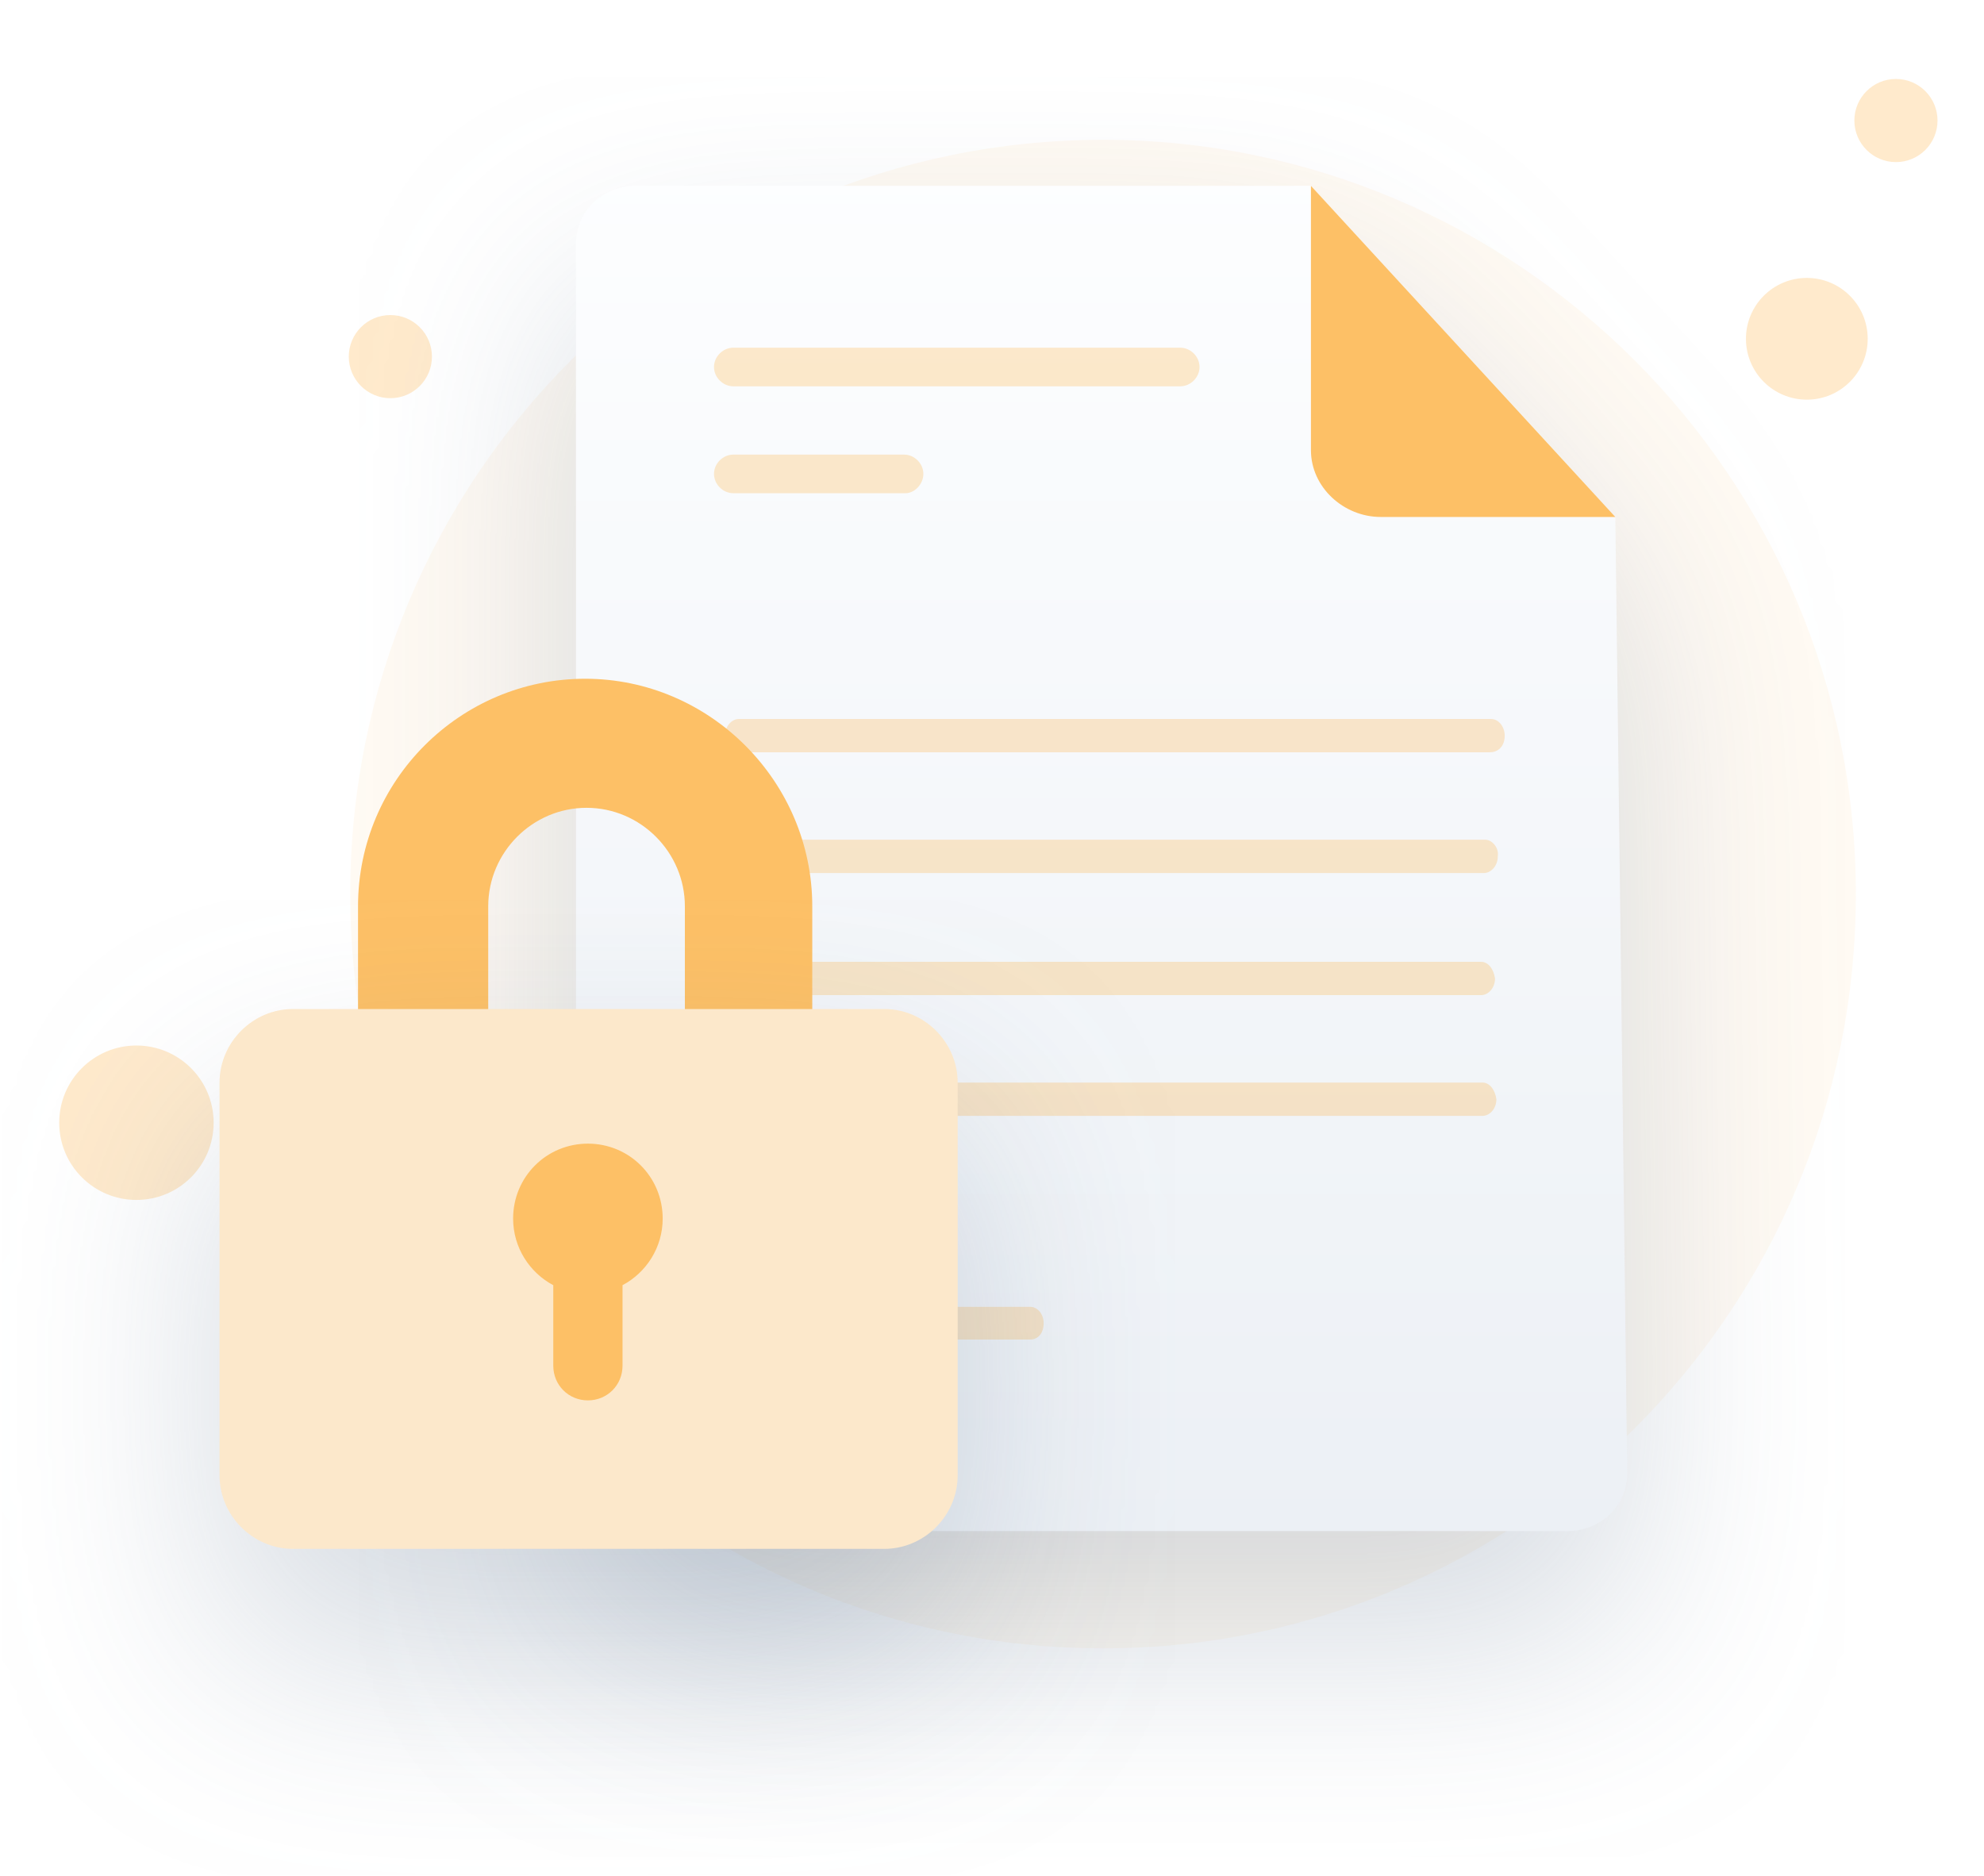
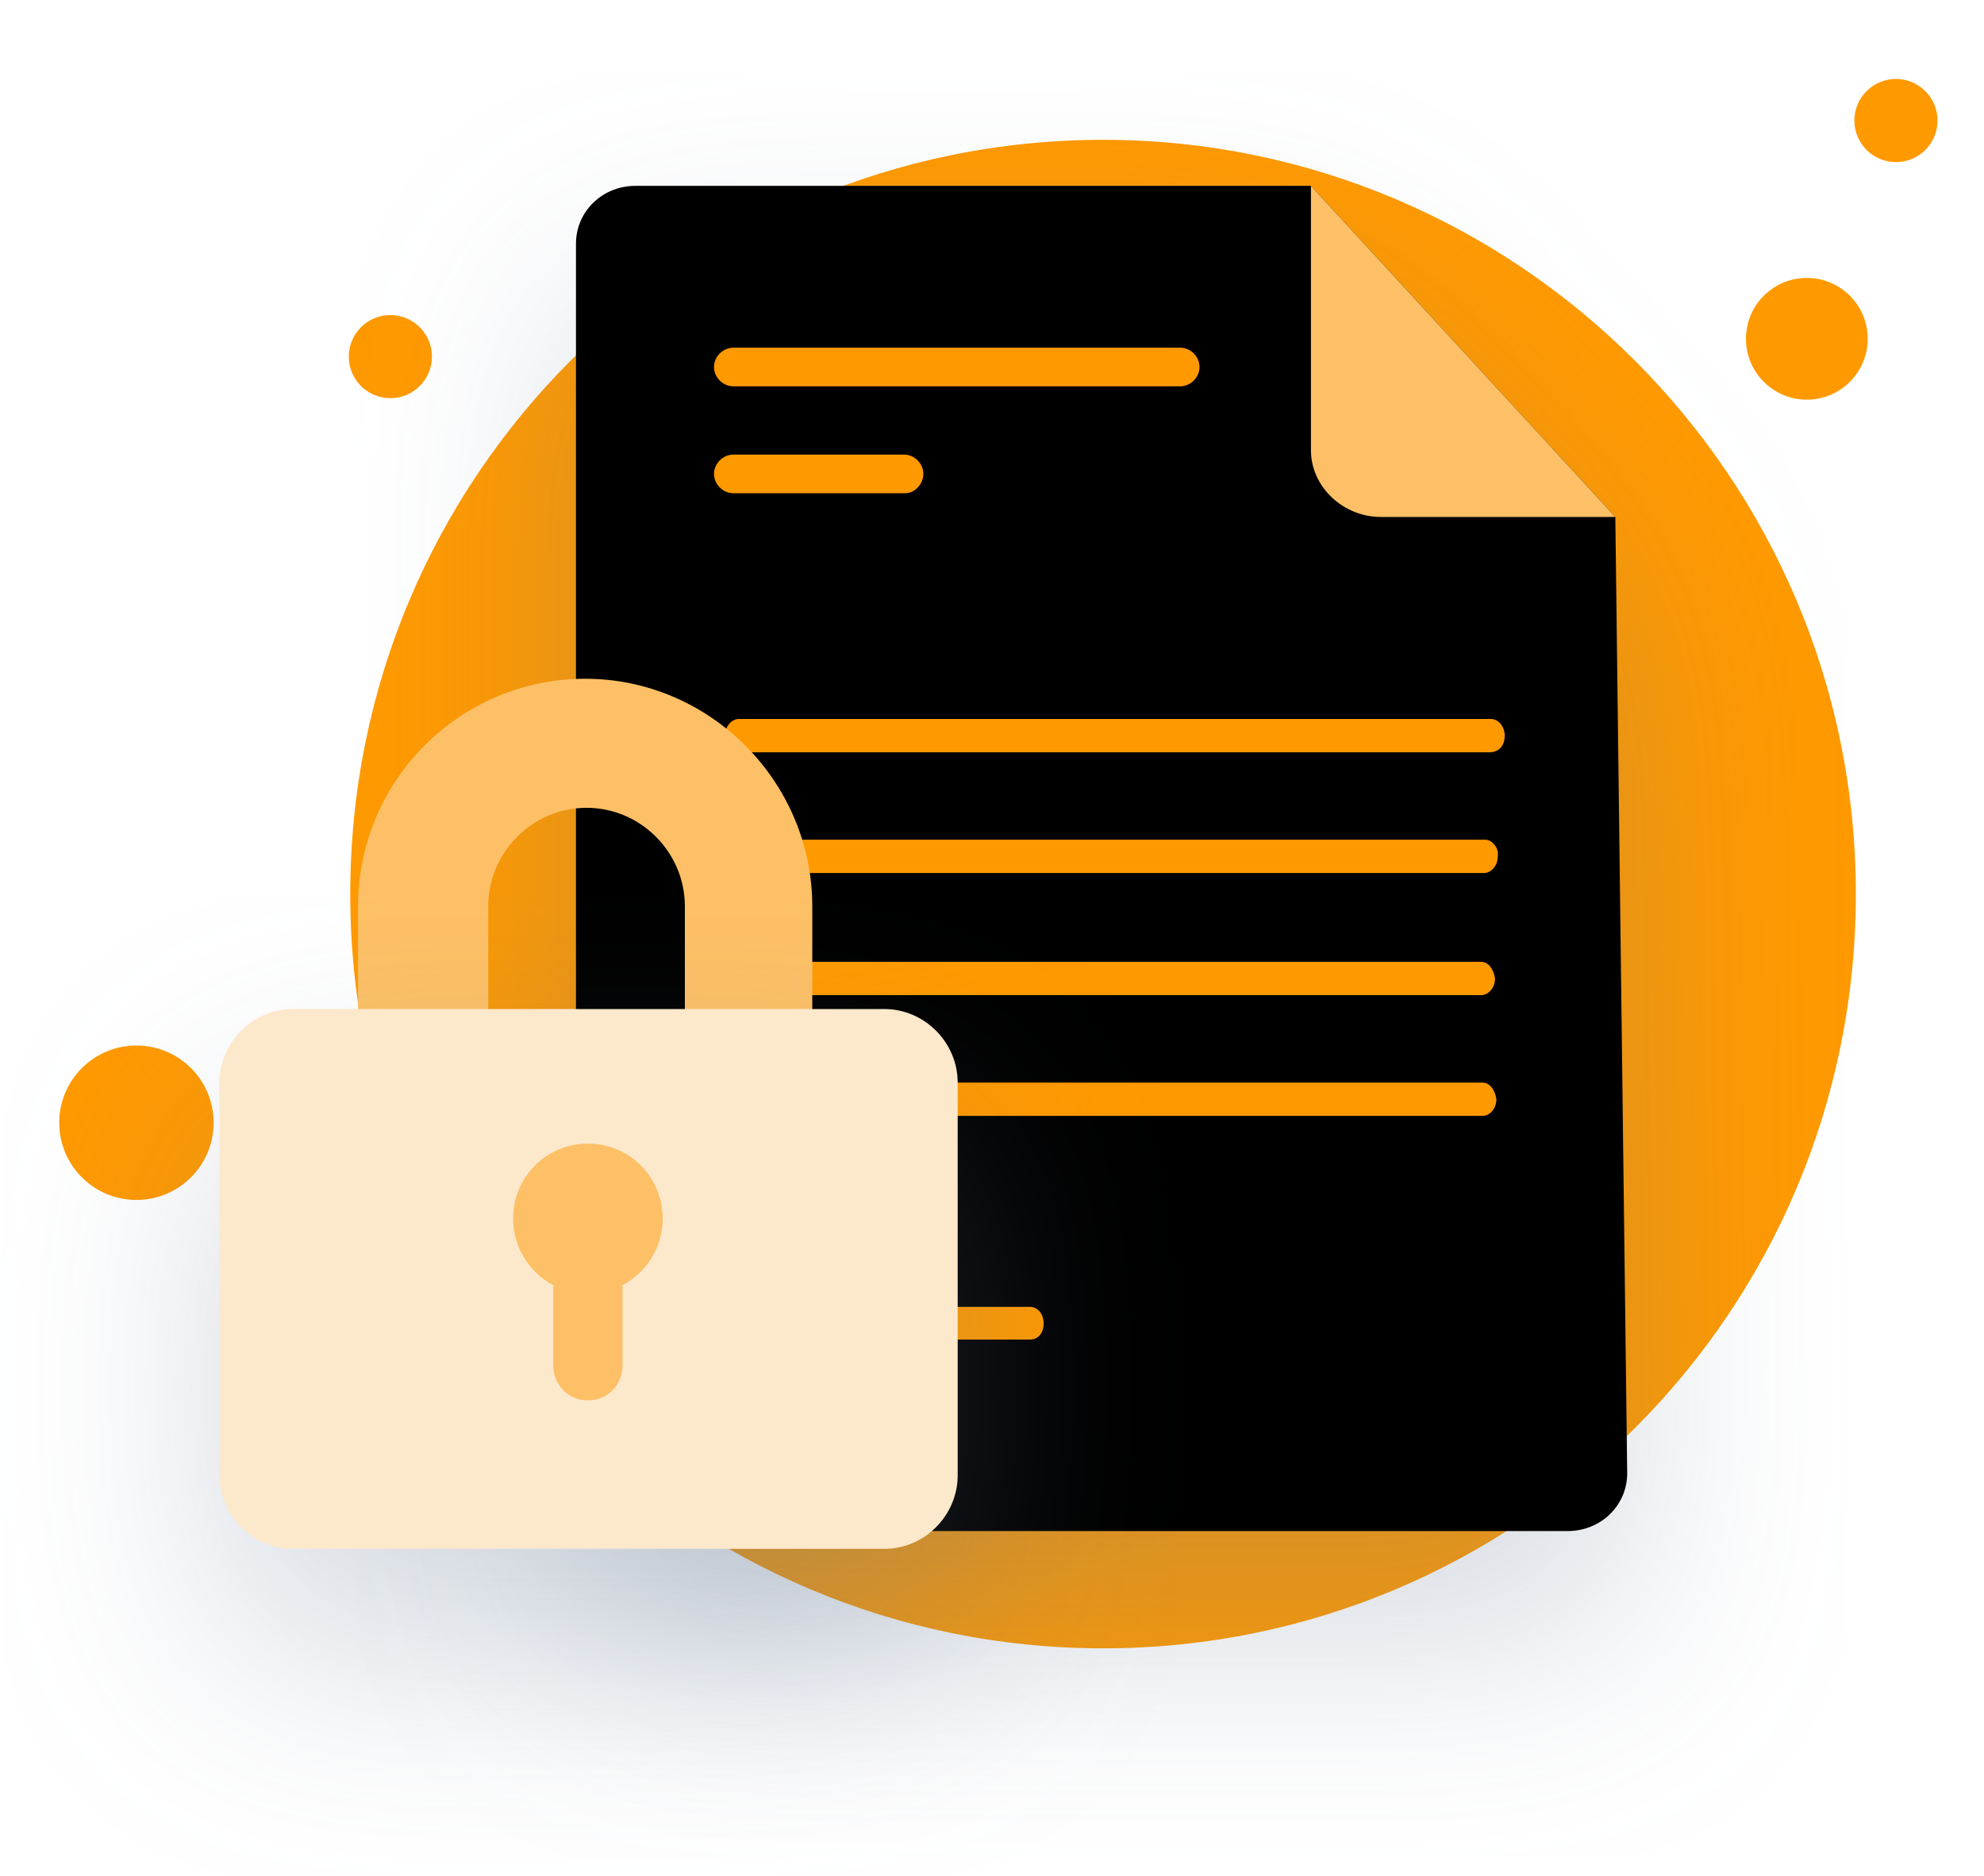
<svg xmlns="http://www.w3.org/2000/svg" width="201" height="190" viewBox="0 0 201 190" fill="none">
-   <path d="M111.751 167C153.87 167 188.017 132.853 188.017 90.583C188.017 48.313 153.719 14.166 111.751 14.166C69.631 14.166 35.484 48.313 35.484 90.583C35.484 132.853 69.631 167 111.751 167Z" fill="#FF9900" fill-opacity="0.05" />
-   <path d="M183.05 40.492C186.456 40.492 189.218 37.731 189.218 34.325C189.218 30.919 186.456 28.157 183.05 28.157C179.644 28.157 176.883 30.919 176.883 34.325C176.883 37.731 179.644 40.492 183.05 40.492Z" fill="#FF9900" fill-opacity="0.2" />
-   <path d="M192.079 16.424C194.405 16.424 196.291 14.538 196.291 12.212C196.291 9.886 194.405 8 192.079 8C189.753 8 187.867 9.886 187.867 12.212C187.867 14.538 189.753 16.424 192.079 16.424Z" fill="#FF9900" fill-opacity="0.2" />
-   <path d="M39.548 40.342C41.874 40.342 43.76 38.457 43.76 36.13C43.76 33.804 41.874 31.919 39.548 31.919C37.222 31.919 35.336 33.804 35.336 36.13C35.336 38.457 37.222 40.342 39.548 40.342Z" fill="#FF9900" fill-opacity="0.2" />
-   <path d="M13.822 121.571C18.142 121.571 21.644 118.069 21.644 113.748C21.644 109.428 18.142 105.926 13.822 105.926C9.502 105.926 6 109.428 6 113.748C6 118.069 9.502 121.571 13.822 121.571Z" fill="#FF9900" fill-opacity="0.2" />
+   <path d="M111.751 167C153.87 167 188.017 132.853 188.017 90.583C188.017 48.313 153.719 14.166 111.751 14.166C69.631 14.166 35.484 48.313 35.484 90.583C35.484 132.853 69.631 167 111.751 167Z" fill="#FF9900" fillOpacity="0.05" />
+   <path d="M183.05 40.492C186.456 40.492 189.218 37.731 189.218 34.325C189.218 30.919 186.456 28.157 183.05 28.157C179.644 28.157 176.883 30.919 176.883 34.325C176.883 37.731 179.644 40.492 183.05 40.492Z" fill="#FF9900" fillOpacity="0.2" />
+   <path d="M192.079 16.424C194.405 16.424 196.291 14.538 196.291 12.212C196.291 9.886 194.405 8 192.079 8C189.753 8 187.867 9.886 187.867 12.212C187.867 14.538 189.753 16.424 192.079 16.424Z" fill="#FF9900" fillOpacity="0.2" />
+   <path d="M39.548 40.342C41.874 40.342 43.76 38.457 43.76 36.13C43.76 33.804 41.874 31.919 39.548 31.919C37.222 31.919 35.336 33.804 35.336 36.13C35.336 38.457 37.222 40.342 39.548 40.342Z" fill="#FF9900" fillOpacity="0.2" />
+   <path d="M13.822 121.571C18.142 121.571 21.644 118.069 21.644 113.748C21.644 109.428 18.142 105.926 13.822 105.926C9.502 105.926 6 109.428 6 113.748C6 118.069 9.502 121.571 13.822 121.571Z" fill="#FF9900" fillOpacity="0.2" />
  <g filter="url(#filter0_d_4994_53657)">
    <path d="M163.65 52.376L164.853 149.25C164.853 152.56 162.146 155.117 158.836 155.117H64.369C61.059 155.117 58.352 152.409 58.352 149.25V24.697C58.352 21.388 61.059 18.831 64.369 18.831H132.813L163.65 52.376Z" fill="url(#paint0_linear_4994_53657)" />
  </g>
-   <path d="M104.38 135.713H85.877C85.125 135.713 84.523 134.961 84.523 134.058C84.523 133.155 85.125 132.403 85.877 132.403H104.38C105.132 132.403 105.734 133.155 105.734 134.058C105.734 135.111 105.132 135.713 104.38 135.713Z" fill="#FF9900" fill-opacity="0.2" />
+   <path d="M104.38 135.713H85.877C85.125 135.713 84.523 134.961 84.523 134.058C84.523 133.155 85.125 132.403 85.877 132.403H104.38C105.132 132.403 105.734 133.155 105.734 134.058C105.734 135.111 105.132 135.713 104.38 135.713Z" fill="#FF9900" fillOpacity="0.2" />
  <path d="M93.847 135.713H73.69C72.938 135.713 72.336 134.961 72.336 134.058C72.336 133.155 72.938 132.403 73.69 132.403H93.847C94.599 132.403 95.201 133.155 95.201 134.058C95.201 135.111 94.599 135.713 93.847 135.713Z" fill="#D5DDEA" />
-   <path d="M119.57 39.138H74.291C73.239 39.138 72.336 38.235 72.336 37.182C72.336 36.129 73.239 35.227 74.291 35.227H119.57C120.623 35.227 121.525 36.129 121.525 37.182C121.525 38.235 120.623 39.138 119.57 39.138Z" fill="#FF9900" fill-opacity="0.2" />
-   <path d="M91.741 49.969H74.291C73.239 49.969 72.336 49.066 72.336 48.013C72.336 46.96 73.239 46.058 74.291 46.058H91.591C92.644 46.058 93.546 46.96 93.546 48.013C93.546 49.066 92.644 49.969 91.741 49.969Z" fill="#FF9900" fill-opacity="0.2" />
+   <path d="M119.57 39.138H74.291C73.239 39.138 72.336 38.235 72.336 37.182C72.336 36.129 73.239 35.227 74.291 35.227H119.57C120.623 35.227 121.525 36.129 121.525 37.182C121.525 38.235 120.623 39.138 119.57 39.138Z" fill="#FF9900" fillOpacity="0.2" />
+   <path d="M91.741 49.969H74.291C73.239 49.969 72.336 49.066 72.336 48.013C72.336 46.96 73.239 46.058 74.291 46.058H91.591C92.644 46.058 93.546 46.96 93.546 48.013C93.546 49.066 92.644 49.969 91.741 49.969Z" fill="#FF9900" fillOpacity="0.2" />
  <path d="M132.812 18.831V45.607C132.812 49.368 136.122 52.376 139.883 52.376H163.65" fill="#FDC066" />
-   <path d="M150.198 109.68H98.006H92.254H74.856C74.155 109.68 73.453 110.383 73.453 111.367C73.453 112.211 74.014 113.055 74.856 113.055H92.254H98.006H150.198C150.9 113.055 151.601 112.352 151.601 111.367C151.461 110.383 150.9 109.68 150.198 109.68Z" fill="#FF9900" fill-opacity="0.2" />
-   <path d="M150.058 97.447H130.696H124.102H74.856C74.155 97.447 73.453 98.15 73.453 99.135C73.453 99.978 74.014 100.822 74.856 100.822H124.102H130.696H150.058C150.759 100.822 151.461 100.119 151.461 99.135C151.32 98.15 150.759 97.447 150.058 97.447Z" fill="#FF9900" fill-opacity="0.2" />
-   <path d="M150.479 85.076H145.428H140.377H74.856C74.155 85.076 73.453 85.779 73.453 86.763C73.453 87.607 74.014 88.451 74.856 88.451H140.377H145.989H150.338C151.04 88.451 151.741 87.748 151.741 86.763C151.882 85.92 151.18 85.076 150.479 85.076Z" fill="#FF9900" fill-opacity="0.2" />
+   <path d="M150.198 109.68H98.006H92.254H74.856C74.155 109.68 73.453 110.383 73.453 111.367C73.453 112.211 74.014 113.055 74.856 113.055H92.254H98.006H150.198C150.9 113.055 151.601 112.352 151.601 111.367C151.461 110.383 150.9 109.68 150.198 109.68Z" fill="#FF9900" fillOpacity="0.2" />
+   <path d="M150.058 97.447H130.696H124.102H74.856C74.155 97.447 73.453 98.15 73.453 99.135C73.453 99.978 74.014 100.822 74.856 100.822H124.102H130.696H150.058C150.759 100.822 151.461 100.119 151.461 99.135C151.32 98.15 150.759 97.447 150.058 97.447Z" fill="#FF9900" fillOpacity="0.2" />
+   <path d="M150.479 85.076H145.428H140.377H74.856C74.155 85.076 73.453 85.779 73.453 86.763C73.453 87.607 74.014 88.451 74.856 88.451H140.377H145.989H150.338C151.04 88.451 151.741 87.748 151.741 86.763C151.882 85.92 151.18 85.076 150.479 85.076Z" fill="#FF9900" fillOpacity="0.2" />
  <path d="M95.481 136.957H74.856C74.155 136.957 73.453 136.254 73.453 135.27C73.453 134.427 74.014 133.583 74.856 133.583H95.481C96.182 133.583 96.883 134.286 96.883 135.27C96.883 136.395 96.182 136.957 95.481 136.957Z" fill="#E3EAF2" />
-   <path d="M151.04 72.843H134.625H130.556H74.856C74.155 72.843 73.453 73.546 73.453 74.531C73.453 75.374 74.014 76.218 74.856 76.218H130.556H134.625H150.9C151.882 76.218 152.443 75.515 152.443 74.531C152.443 73.687 151.882 72.843 151.04 72.843Z" fill="#FF9900" fill-opacity="0.2" />
+   <path d="M151.04 72.843H134.625H130.556H74.856C74.155 72.843 73.453 73.546 73.453 74.531C73.453 75.374 74.014 76.218 74.856 76.218H130.556H134.625H150.9C151.882 76.218 152.443 75.515 152.443 74.531C152.443 73.687 151.882 72.843 151.04 72.843Z" fill="#FF9900" fillOpacity="0.2" />
  <path d="M75.979 144.41H42.868C39.22 144.41 36.273 141.457 36.273 137.801V91.825C36.273 79.031 46.656 68.767 59.283 68.767C71.91 68.767 82.292 79.171 82.292 91.825V137.942C82.433 141.457 79.486 144.41 75.979 144.41ZM49.462 131.334H69.385V91.825C69.385 86.342 64.895 81.843 59.423 81.843C53.951 81.843 49.462 86.342 49.462 91.825V131.334Z" fill="#FDC066" />
  <g filter="url(#filter1_d_4994_53657)">
    <path d="M89.587 156.922H29.678C25.609 156.922 22.242 153.548 22.242 149.47V109.681C22.242 105.603 25.609 102.229 29.678 102.229H89.587C93.656 102.229 97.023 105.603 97.023 109.681V149.47C97.023 153.548 93.656 156.922 89.587 156.922Z" fill="#FCE8CB" />
  </g>
  <path d="M67.137 123.459C67.137 126.412 65.453 128.942 63.068 130.208V138.363C63.068 140.331 61.525 141.878 59.561 141.878C57.596 141.878 56.053 140.331 56.053 138.363V130.208C53.668 128.942 51.984 126.412 51.984 123.459C51.984 119.241 55.352 115.867 59.561 115.867C63.77 115.867 67.137 119.241 67.137 123.459Z" fill="#FDC066" />
  <defs>
    <filter id="filter0_d_4994_53657" x="36.352" y="7.831" width="150.5" height="180.286" filterUnits="userSpaceOnUse" color-interpolation-filters="sRGB">
      <feFlood flood-opacity="0" result="BackgroundImageFix" />
      <feColorMatrix in="SourceAlpha" type="matrix" values="0 0 0 0 0 0 0 0 0 0 0 0 0 0 0 0 0 0 127 0" result="hardAlpha" />
      <feOffset dy="11" />
      <feGaussianBlur stdDeviation="11" />
      <feColorMatrix type="matrix" values="0 0 0 0 0.398 0 0 0 0 0.477 0 0 0 0 0.575 0 0 0 0.27 0" />
      <feBlend mode="normal" in2="BackgroundImageFix" result="effect1_dropShadow_4994_53657" />
      <feBlend mode="normal" in="SourceGraphic" in2="effect1_dropShadow_4994_53657" result="shape" />
    </filter>
    <filter id="filter1_d_4994_53657" x="0.242" y="91.229" width="118.781" height="98.693" filterUnits="userSpaceOnUse" color-interpolation-filters="sRGB">
      <feFlood flood-opacity="0" result="BackgroundImageFix" />
      <feColorMatrix in="SourceAlpha" type="matrix" values="0 0 0 0 0 0 0 0 0 0 0 0 0 0 0 0 0 0 127 0" result="hardAlpha" />
      <feOffset dy="11" />
      <feGaussianBlur stdDeviation="11" />
      <feColorMatrix type="matrix" values="0 0 0 0 0.398 0 0 0 0 0.477 0 0 0 0 0.575 0 0 0 0.27 0" />
      <feBlend mode="normal" in2="BackgroundImageFix" result="effect1_dropShadow_4994_53657" />
      <feBlend mode="normal" in="SourceGraphic" in2="effect1_dropShadow_4994_53657" result="shape" />
    </filter>
    <linearGradient id="paint0_linear_4994_53657" x1="111.568" y1="15.678" x2="111.568" y2="156.586" gradientUnits="userSpaceOnUse">
-       <stop stop-color="#FDFEFF" />
-       <stop offset="0.996" stop-color="#ECF0F5" />
+       <stop stopColor="#FDFEFF" />
+       <stop offset="0.996" stopColor="#ECF0F5" />
    </linearGradient>
  </defs>
</svg>
